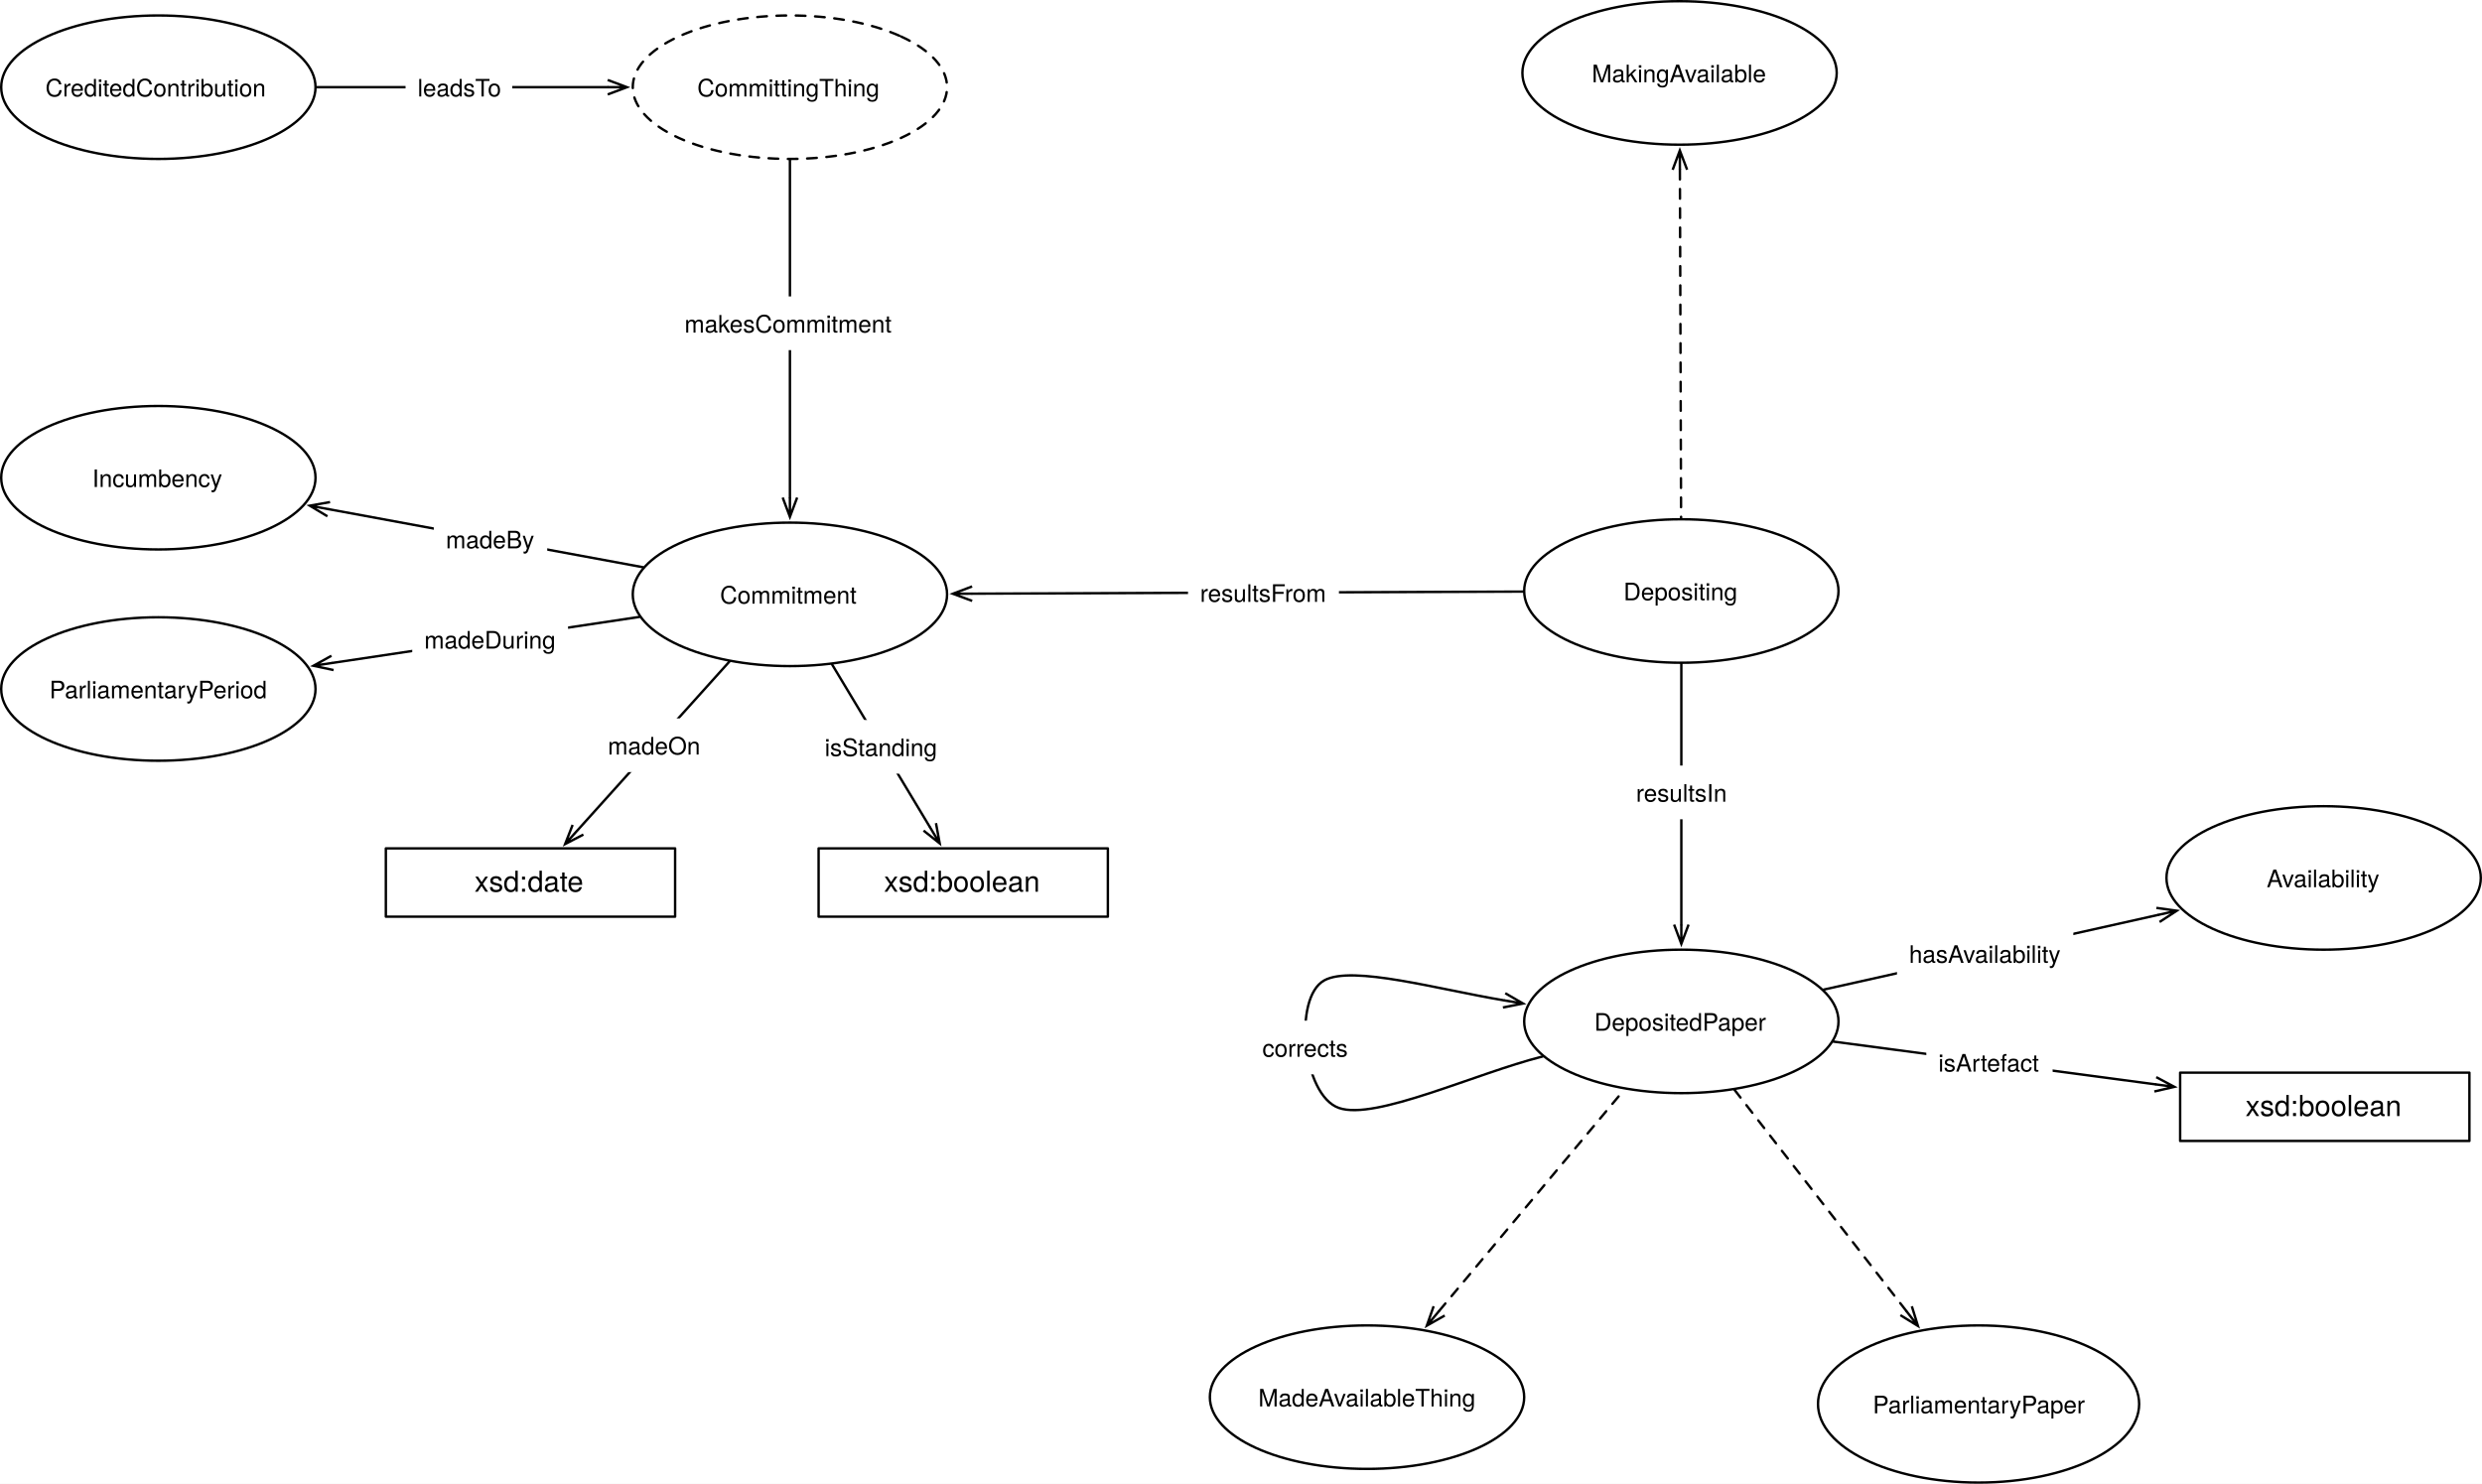
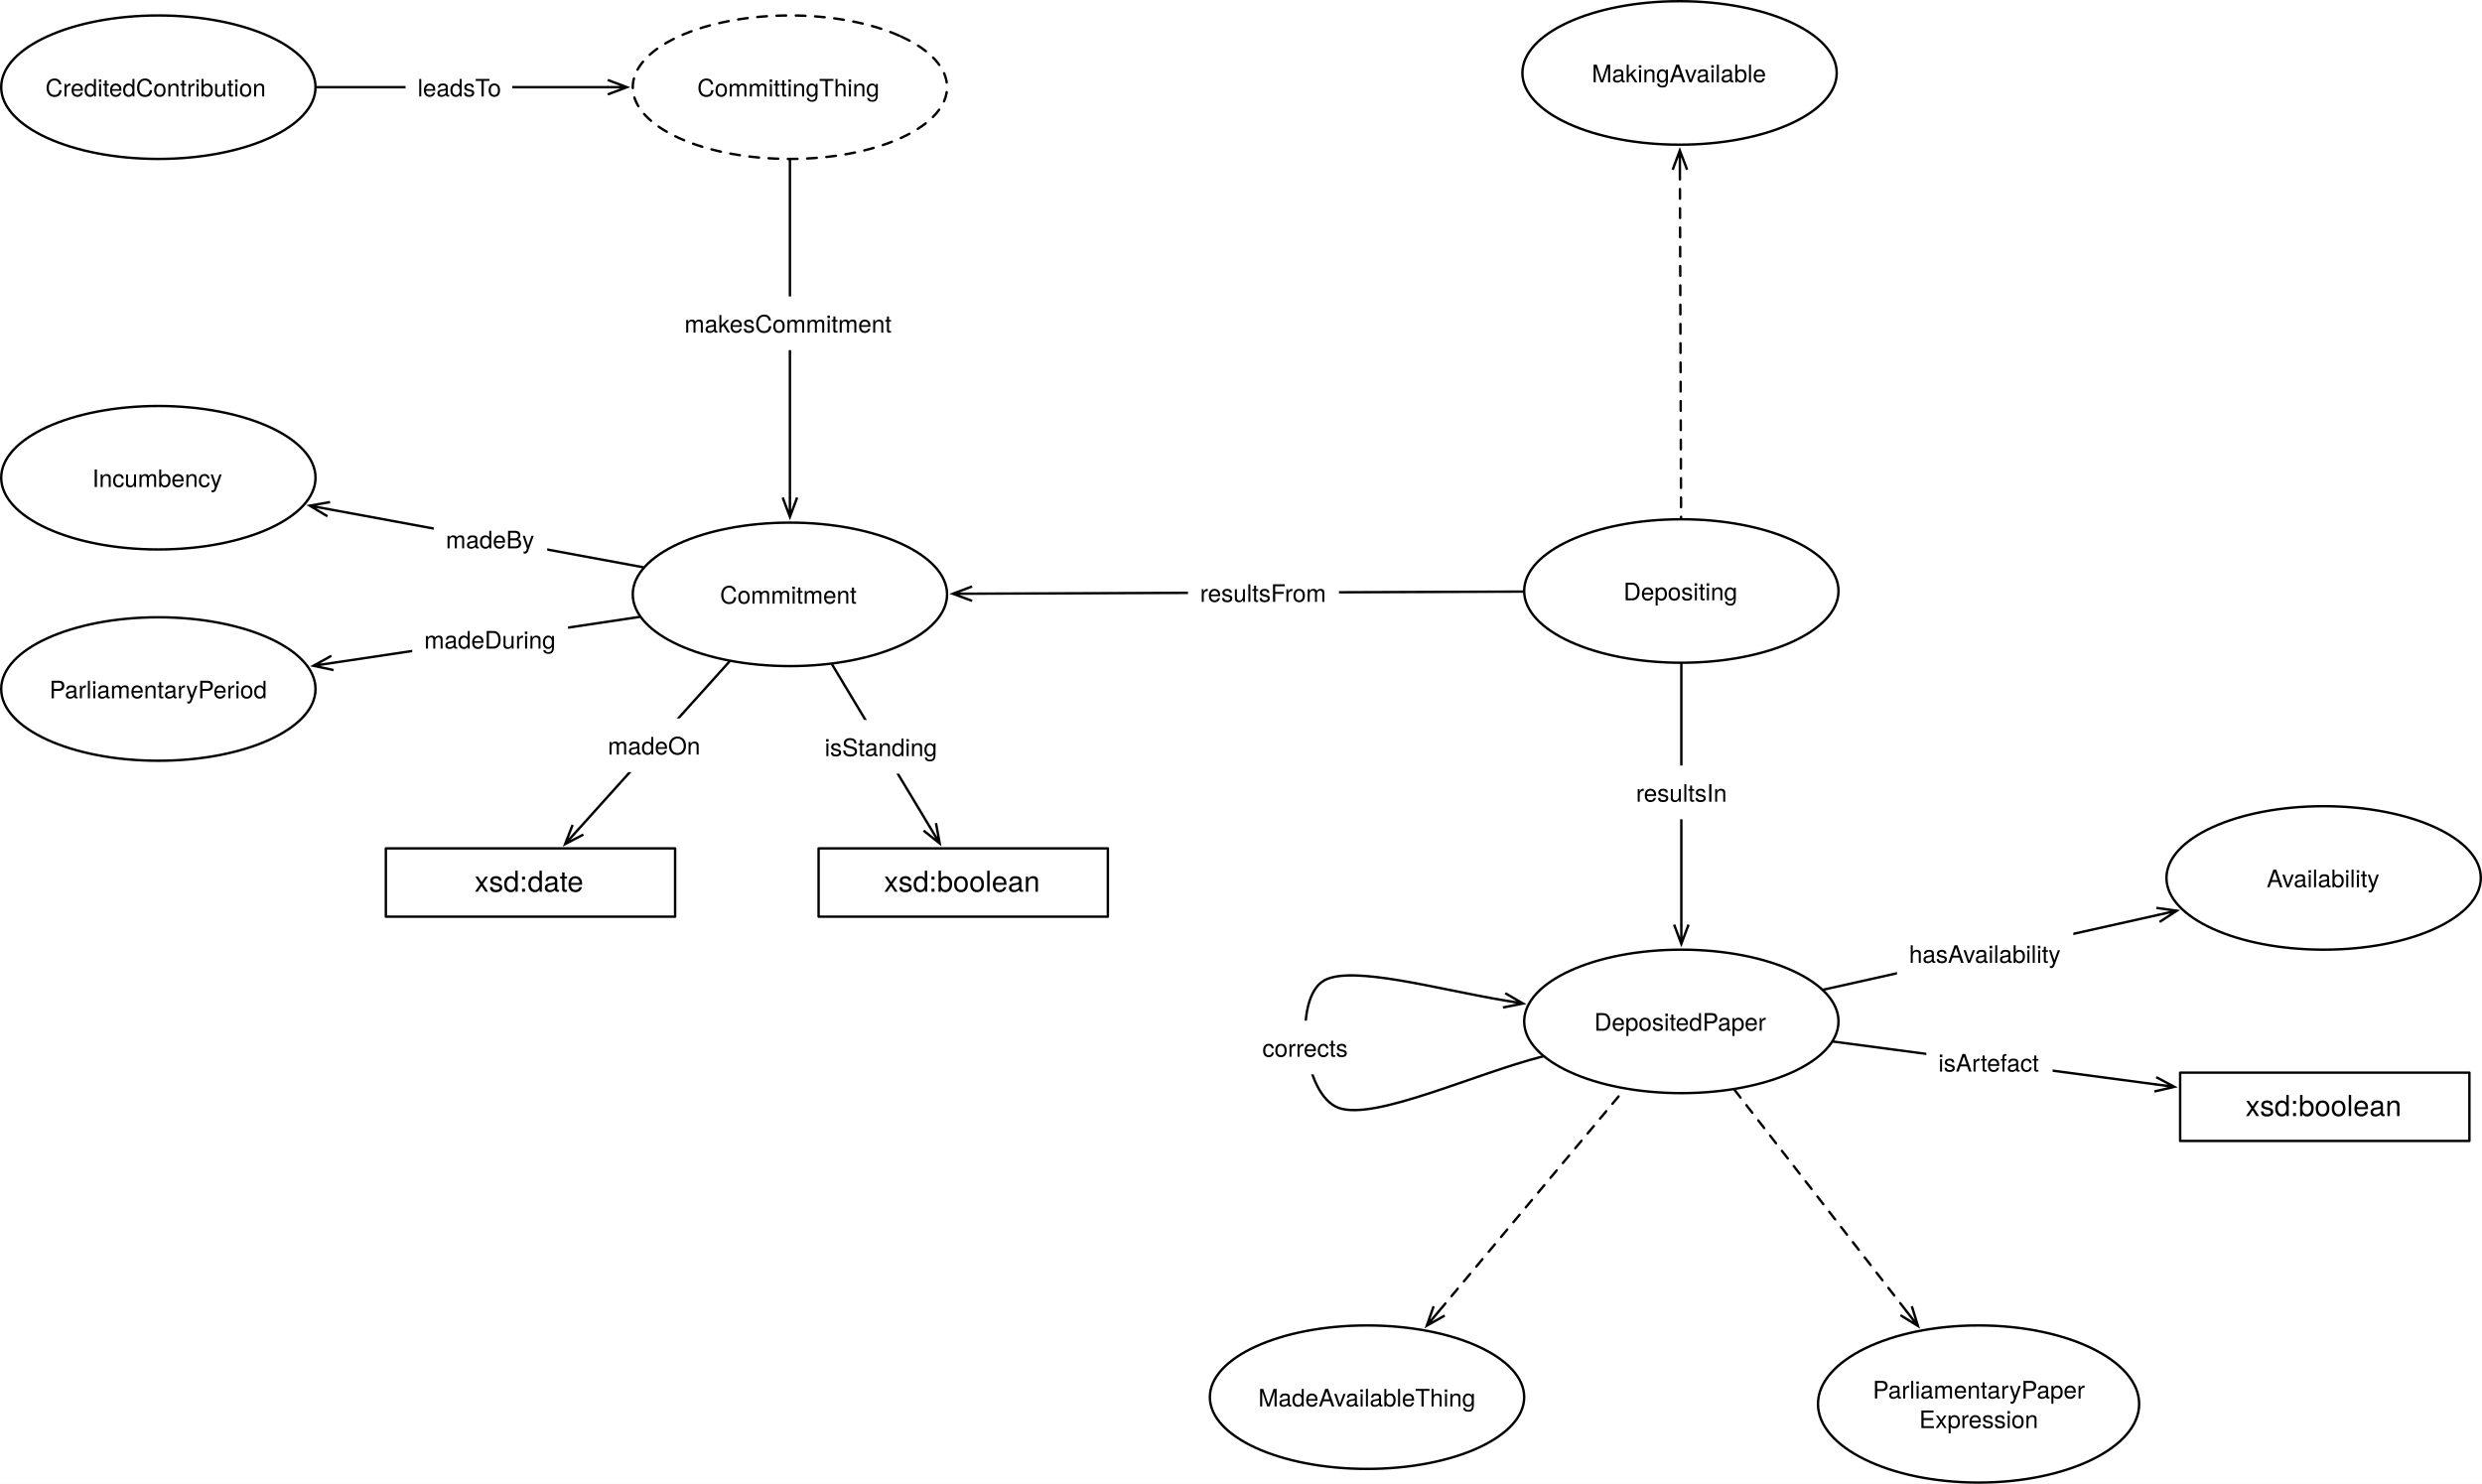
<svg xmlns="http://www.w3.org/2000/svg" version="1.1" viewBox="184.813 101.547 1029.653 615.634" width="1029.653" height="615.634">
  <defs>
    <marker orient="auto" overflow="visible" markerUnits="strokeWidth" id="StickArrow_Marker" stroke-linejoin="miter" stroke-miterlimit="10" viewBox="-9 -4 10 8" markerWidth="10" markerHeight="8" color="black">
      <g>
        <path d="M -8 0 L 0 0 M 0 3 L -8 0 L 0 -3" fill="none" stroke="currentColor" stroke-width="1" />
      </g>
    </marker>
    <marker orient="auto" overflow="visible" markerUnits="strokeWidth" id="StickArrow_Marker_2" stroke-linejoin="miter" stroke-miterlimit="10" viewBox="-1 -4 10 8" markerWidth="10" markerHeight="8" color="black">
      <g>
        <path d="M 8 0 L 0 0 M 0 -3 L 8 0 L 0 3" fill="none" stroke="currentColor" stroke-width="1" />
      </g>
    </marker>
  </defs>
-   <g id="Canvas_1" stroke-dasharray="none" stroke="none" fill="none" stroke-opacity="1" fill-opacity="1">
+   <g id="Canvas_1" stroke-dasharray="none" stroke="none" fill="none" fill-opacity="1" stroke-opacity="1">
    <rect fill="white" x="184.813" y="101.547" width="1029.653" height="615.634" />
    <g id="Canvas_1_Layer_1">
      <g id="Line_1108">
        <line x1="881.713" y1="171.975" x2="882.209" y2="316.496" marker-start="url(#StickArrow_Marker)" stroke="black" stroke-linecap="round" stroke-linejoin="round" stroke-dasharray="4.0,4.0" stroke-width="1" />
      </g>
      <g id="Graphic_1107">
        <ellipse cx="882.313" cy="346.76" rx="65.197" ry="29.764" fill="white" />
        <ellipse cx="882.313" cy="346.76" rx="65.197" ry="29.764" stroke="black" stroke-linecap="round" stroke-linejoin="round" stroke-width="1" />
        <text transform="translate(835.1551 340.6196)" fill="black">
          <tspan font-family="Helvetica Neue" font-size="10" fill="black" x="23.172" y="10">Depositing</tspan>
        </text>
      </g>
      <g id="Graphic_1103">
        <ellipse cx="512.509" cy="348.155" rx="65.197" ry="29.764" fill="white" />
        <ellipse cx="512.509" cy="348.155" rx="65.197" ry="29.764" stroke="black" stroke-linecap="round" stroke-linejoin="round" stroke-width="1" />
        <text transform="translate(465.352 342.0147)" fill="black">
          <tspan font-family="Helvetica Neue" font-size="10" fill="black" x="18.157" y="10">Commitment</tspan>
        </text>
      </g>
      <g id="Line_1102">
        <line x1="816.618" y1="347.007" x2="588.104" y2="347.869" marker-end="url(#StickArrow_Marker_2)" stroke="black" stroke-linecap="round" stroke-linejoin="round" stroke-width="1" />
      </g>
      <g id="Graphic_1101">
        <rect x="677.657" y="336.274" width="62.61" height="22.28" fill="white" />
        <text transform="translate(682.6572 341.2735)" fill="black">
          <tspan font-family="Helvetica Neue" font-size="10" fill="black" x="2877698e-19" y="10">resultsFrom</tspan>
        </text>
      </g>
      <g id="Line_1100">
        <line x1="512.509" y1="167.992" x2="512.509" y2="307.991" marker-end="url(#StickArrow_Marker_2)" stroke="black" stroke-linecap="round" stroke-linejoin="round" stroke-width="1" />
      </g>
      <g id="Graphic_1099">
        <rect x="463.779" y="224.539" width="97.46" height="22.28" fill="white" />
        <text transform="translate(468.7794 229.5388)" fill="black">
          <tspan font-family="Helvetica Neue" font-size="10" fill="black" x="0" y="10">makesCommitment</tspan>
        </text>
      </g>
      <g id="Graphic_1097">
        <ellipse cx="250.509" cy="387.425" rx="65.197" ry="29.764" fill="white" />
        <ellipse cx="250.509" cy="387.425" rx="65.197" ry="29.764" stroke="black" stroke-linecap="round" stroke-linejoin="round" stroke-width="1" />
        <text transform="translate(203.352 381.285)" fill="black">
          <tspan font-family="Helvetica Neue" font-size="10" fill="black" x="1.972" y="10">ParliamentaryPeriod</tspan>
        </text>
      </g>
      <g id="Line_1096">
        <line x1="450.058" y1="357.515" x2="322.752" y2="376.597" marker-end="url(#StickArrow_Marker_2)" stroke="black" stroke-linecap="round" stroke-linejoin="round" stroke-width="1" />
      </g>
      <g id="Graphic_1095">
        <rect x="355.827" y="355.654" width="64.65" height="22.28" fill="white" />
        <text transform="translate(360.8268 360.6542)" fill="black">
          <tspan font-family="Helvetica Neue" font-size="10" fill="black" x="7247536e-19" y="10">madeDuring</tspan>
        </text>
      </g>
      <g id="Graphic_1094">
        <ellipse cx="250.509" cy="299.76" rx="65.197" ry="29.764" fill="white" />
        <ellipse cx="250.509" cy="299.76" rx="65.197" ry="29.764" stroke="black" stroke-linecap="round" stroke-linejoin="round" stroke-width="1" />
        <text transform="translate(203.352 293.6198)" fill="black">
          <tspan font-family="Helvetica Neue" font-size="10" fill="black" x="19.737" y="10">Incumbency</tspan>
        </text>
      </g>
      <g id="Line_1093">
        <line x1="451.565" y1="336.897" x2="321.189" y2="312.815" marker-end="url(#StickArrow_Marker_2)" stroke="black" stroke-linecap="round" stroke-linejoin="round" stroke-width="1" />
      </g>
      <g id="Graphic_1092">
        <rect x="364.773" y="314.071" width="47.05" height="22.28" fill="white" />
        <text transform="translate(369.7728 319.0711)" fill="black">
          <tspan font-family="Helvetica Neue" font-size="10" fill="black" x="0" y="10">madeBy</tspan>
        </text>
      </g>
      <g id="Graphic_1091">
        <ellipse cx="882.313" cy="525.342" rx="65.197" ry="29.764" fill="white" />
        <ellipse cx="882.313" cy="525.342" rx="65.197" ry="29.764" stroke="black" stroke-linecap="round" stroke-linejoin="round" stroke-width="1" />
        <text transform="translate(835.1551 519.2022)" fill="black">
          <tspan font-family="Helvetica Neue" font-size="10" fill="black" x="11.042" y="10">DepositedPaper</tspan>
        </text>
      </g>
      <g id="Line_1090">
        <line x1="882.313" y1="377.023" x2="882.313" y2="485.178" marker-end="url(#StickArrow_Marker_2)" stroke="black" stroke-linecap="round" stroke-linejoin="round" stroke-width="1" />
      </g>
      <g id="Graphic_1089">
        <rect x="858.513" y="419.191" width="47.6" height="22.28" fill="white" />
        <text transform="translate(863.5126 424.1911)" fill="black">
          <tspan font-family="Helvetica Neue" font-size="10" fill="black" x="0" y="10">resultsIn</tspan>
        </text>
      </g>
      <g id="Line_1088">
        <line x1="781.853" y1="645.457" x2="858.73" y2="553.539" marker-start="url(#StickArrow_Marker)" stroke="black" stroke-linecap="round" stroke-linejoin="round" stroke-dasharray="4.0,4.0" stroke-width="1" />
      </g>
      <g id="Line_1087">
        <path d="M 824.78 539.89 C 796.612 547.012 755.367 566.52 740.267 561.26 C 725.168 555.999 721.122 515.53 734.173 508.324 C 745.784 501.913 781.275 512.026 808.777 516.611" marker-end="url(#StickArrow_Marker_2)" stroke="black" stroke-linecap="round" stroke-linejoin="round" stroke-width="1" />
      </g>
      <g id="Graphic_1086">
        <rect x="703.498" y="525.029" width="46.48" height="22.28" fill="white" />
        <text transform="translate(708.4976 530.0287)" fill="black">
          <tspan font-family="Helvetica Neue" font-size="10" fill="black" x="0" y="10">corrects</tspan>
        </text>
      </g>
      <g id="Graphic_1085">
        <ellipse cx="1148.769" cy="465.815" rx="65.197" ry="29.764" fill="white" />
        <ellipse cx="1148.769" cy="465.815" rx="65.197" ry="29.764" stroke="black" stroke-linecap="round" stroke-linejoin="round" stroke-width="1" />
        <text transform="translate(1101.612 459.6747)" fill="black">
          <tspan font-family="Helvetica Neue" font-size="10" fill="black" x="23.547" y="10">Availability</tspan>
        </text>
      </g>
      <g id="Line_1084">
        <line x1="941.377" y1="512.147" x2="1080.043" y2="481.168" marker-end="url(#StickArrow_Marker_2)" stroke="black" stroke-linecap="round" stroke-linejoin="round" stroke-width="1" />
      </g>
      <g id="Graphic_1083">
        <rect x="971.779" y="486.044" width="73.15" height="22.28" fill="white" />
        <text transform="translate(976.7795 491.0439)" fill="black">
          <tspan font-family="Helvetica Neue" font-size="10" fill="black" x="7247536e-19" y="10">hasAvailability</tspan>
        </text>
      </g>
      <g id="Line_1082">
        <line x1="975.564" y1="645.39" x2="904.415" y2="553.796" marker-start="url(#StickArrow_Marker)" stroke="black" stroke-linecap="round" stroke-linejoin="round" stroke-dasharray="4.0,4.0" stroke-width="1" />
      </g>
      <g id="Graphic_1080">
        <rect x="344.882" y="453.543" width="120" height="28.346" fill="white" />
        <rect x="344.882" y="453.543" width="120" height="28.346" stroke="black" stroke-linecap="round" stroke-linejoin="round" stroke-width="1" />
        <text transform="translate(349.8819 460.5485)" fill="black">
          <tspan font-family="Helvetica Neue" font-size="12" fill="black" x="31.774" y="11">xsd:date</tspan>
        </text>
      </g>
      <g id="Line_1079">
        <line x1="487.387" y1="376.063" x2="424.598" y2="445.814" marker-end="url(#StickArrow_Marker_2)" stroke="black" stroke-linecap="round" stroke-linejoin="round" stroke-width="1" />
      </g>
      <g id="Graphic_1078">
        <rect x="431.972" y="399.622" width="48.36" height="22.28" fill="white" />
        <text transform="translate(436.9717 404.6217)" fill="black">
          <tspan font-family="Helvetica Neue" font-size="10" fill="black" x="29132252e-20" y="10">madeOn</tspan>
        </text>
      </g>
      <g id="Graphic_1077">
        <ellipse cx="512.509" cy="137.728" rx="65.197" ry="29.764" fill="white" />
        <path d="M 558.611 116.682 C 584.072 128.305 584.072 147.151 558.611 158.774 C 533.15 170.398 491.869 170.398 466.408 158.774 C 440.947 147.151 440.947 128.305 466.408 116.682 C 491.869 105.058 533.15 105.058 558.611 116.682" stroke="black" stroke-linecap="round" stroke-linejoin="round" stroke-dasharray="4.0,4.0" stroke-width="1" />
        <text transform="translate(465.352 131.5882)" fill="black">
          <tspan font-family="Helvetica Neue" font-size="10" fill="black" x="8.717" y="10">CommittingThing</tspan>
        </text>
      </g>
      <g id="Graphic_1076">
        <ellipse cx="250.509" cy="137.728" rx="65.197" ry="29.764" fill="white" />
        <ellipse cx="250.509" cy="137.728" rx="65.197" ry="29.764" stroke="black" stroke-linecap="round" stroke-linejoin="round" stroke-width="1" />
        <text transform="translate(203.352 131.5882)" fill="black">
          <tspan font-family="Helvetica Neue" font-size="10" fill="black" x=".297" y="10">CreditedContribution</tspan>
        </text>
      </g>
      <g id="Line_1074">
        <line x1="316.206" y1="137.728" x2="436.913" y2="137.728" marker-end="url(#StickArrow_Marker_2)" stroke="black" stroke-linecap="round" stroke-linejoin="round" stroke-width="1" />
      </g>
      <g id="Graphic_1073">
        <rect x="353.052" y="126.588" width="44.26" height="22.28" fill="white" />
        <text transform="translate(358.0516 131.5882)" fill="black">
          <tspan font-family="Helvetica Neue" font-size="10" fill="black" x="0" y="10">leadsTo</tspan>
        </text>
      </g>
      <g id="Graphic_1072">
        <rect x="1089.242" y="546.602" width="120" height="28.346" fill="white" />
        <rect x="1089.242" y="546.602" width="120" height="28.346" stroke="black" stroke-linecap="round" stroke-linejoin="round" stroke-width="1" />
        <text transform="translate(1094.242 553.6073)" fill="black">
          <tspan font-family="Helvetica Neue" font-size="12" fill="black" x="22.108" y="11">xsd:boolean</tspan>
        </text>
      </g>
      <g id="Line_1071">
        <line x1="945.424" y1="533.72" x2="1078.932" y2="551.442" marker-end="url(#StickArrow_Marker_2)" stroke="black" stroke-linecap="round" stroke-linejoin="round" stroke-width="1" />
      </g>
      <g id="Graphic_1070">
        <rect x="983.941" y="531.171" width="52.4" height="22.28" fill="white" />
        <text transform="translate(988.941 536.1706)" fill="black">
          <tspan font-family="Helvetica Neue" font-size="10" fill="black" x="7283063e-19" y="10">isArtefact</tspan>
        </text>
      </g>
      <g id="Graphic_1110">
        <ellipse cx="881.575" cy="131.811" rx="65.197" ry="29.764" fill="white" />
        <ellipse cx="881.575" cy="131.811" rx="65.197" ry="29.764" stroke="black" stroke-linecap="round" stroke-linejoin="round" stroke-width="1" />
        <text transform="translate(834.4173 125.671)" fill="black">
          <tspan font-family="Helvetica Neue" font-size="10" fill="black" x="10.762" y="10">MakingAvailable</tspan>
        </text>
      </g>
      <g id="Graphic_1111">
        <ellipse cx="1005.62" cy="684.082" rx="66.614" ry="32.598" fill="white" />
        <ellipse cx="1005.62" cy="684.082" rx="66.614" ry="32.598" stroke="black" stroke-linecap="round" stroke-linejoin="round" stroke-width="1" />
-         <text transform="translate(957.3283 677.9424)" fill="black">
+         <text transform="translate(957.3283 671.8024)" fill="black">
          <tspan font-family="Helvetica Neue" font-size="10" fill="black" x="4.401" y="10">ParliamentaryPaper</tspan>
+           <tspan font-family="Helvetica Neue" font-size="10" fill="black" x="23.661" y="22.28">Expression</tspan>
        </text>
      </g>
      <g id="Graphic_1112">
        <ellipse cx="751.919" cy="681.248" rx="65.197" ry="29.764" fill="white" />
        <ellipse cx="751.919" cy="681.248" rx="65.197" ry="29.764" stroke="black" stroke-linecap="round" stroke-linejoin="round" stroke-width="1" />
        <text transform="translate(704.7614 675.1078)" fill="black">
          <tspan font-family="Helvetica Neue" font-size="10" fill="black" x="2.057" y="10">MadeAvailableThing</tspan>
        </text>
      </g>
      <g id="Graphic_1113">
        <rect x="524.409" y="453.543" width="120" height="28.346" fill="white" />
        <rect x="524.409" y="453.543" width="120" height="28.346" stroke="black" stroke-linecap="round" stroke-linejoin="round" stroke-width="1" />
        <text transform="translate(529.4094 460.5485)" fill="black">
          <tspan font-family="Helvetica Neue" font-size="12" fill="black" x="22.108" y="11">xsd:boolean</tspan>
        </text>
      </g>
      <g id="Line_1115">
        <line x1="530.03" y1="377.29" x2="570.527" y2="444.631" marker-end="url(#StickArrow_Marker_2)" stroke="black" stroke-linecap="round" stroke-linejoin="round" stroke-width="1" />
      </g>
      <g id="Graphic_1114">
        <rect x="521.934" y="400.271" width="57.23" height="22.28" fill="white" />
        <text transform="translate(526.9343 405.2708)" fill="black">
          <tspan font-family="Helvetica Neue" font-size="10" fill="black" x="0" y="10">isStanding</tspan>
        </text>
      </g>
    </g>
  </g>
</svg>
